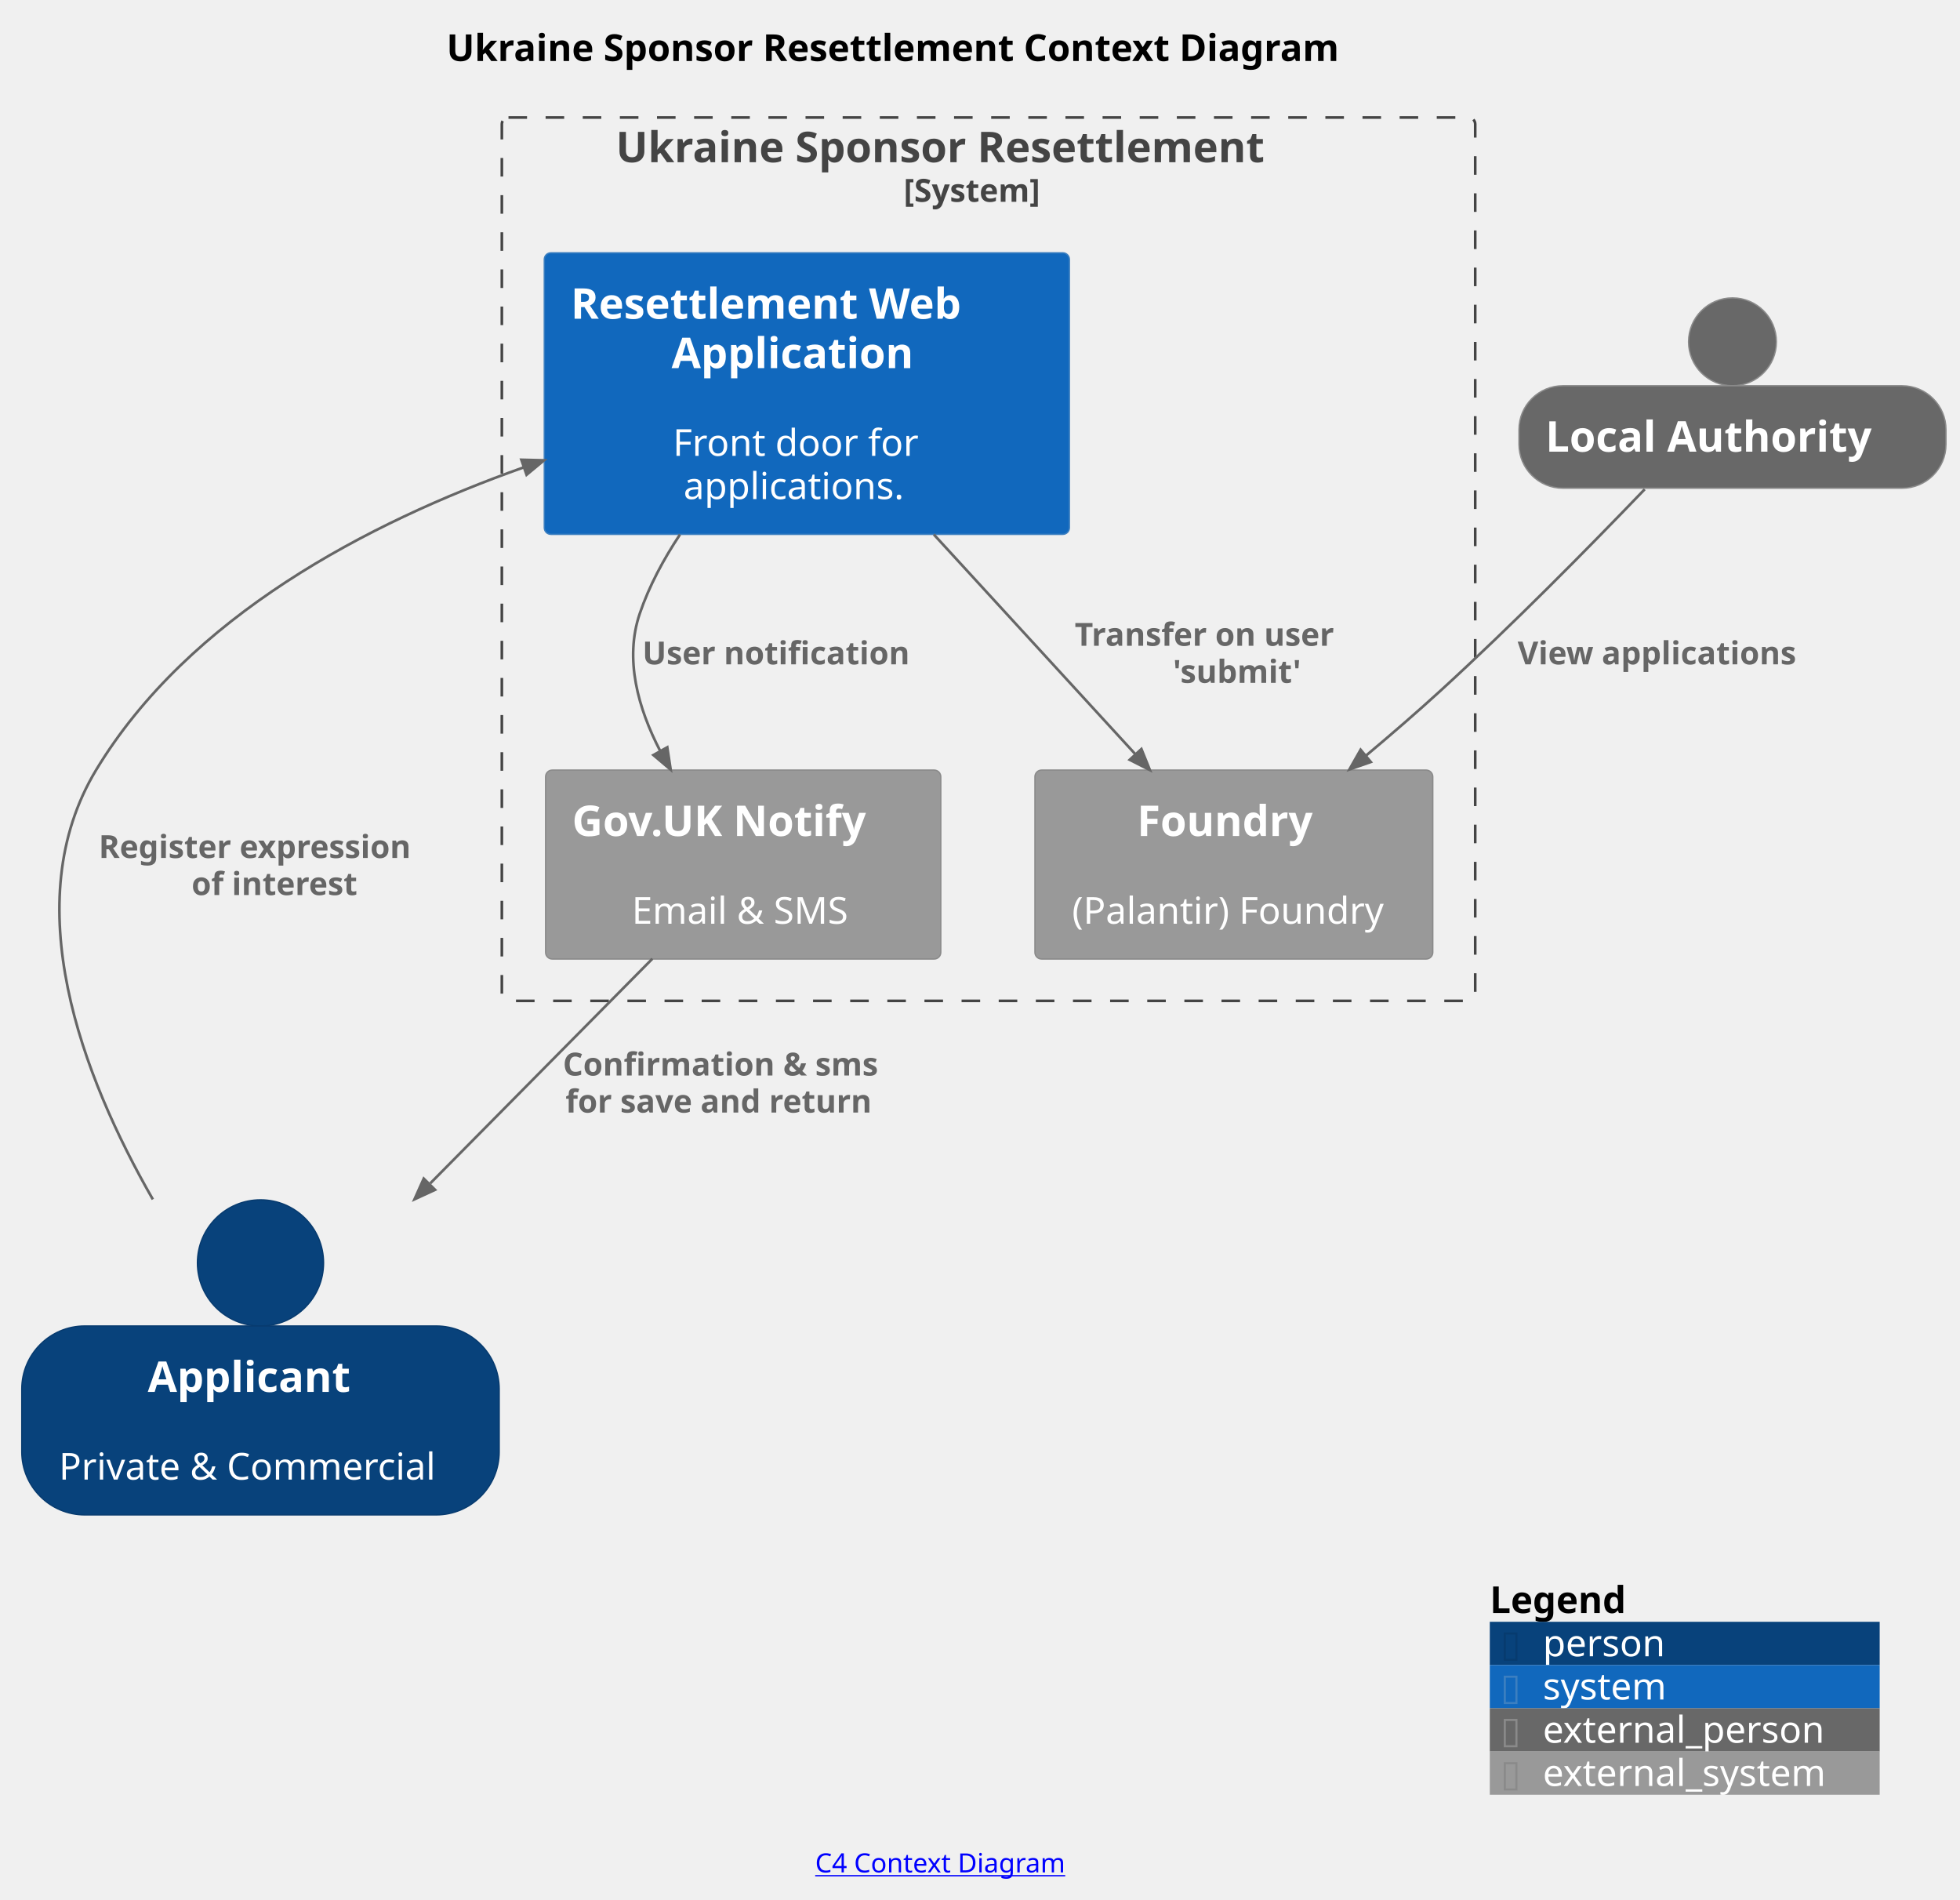
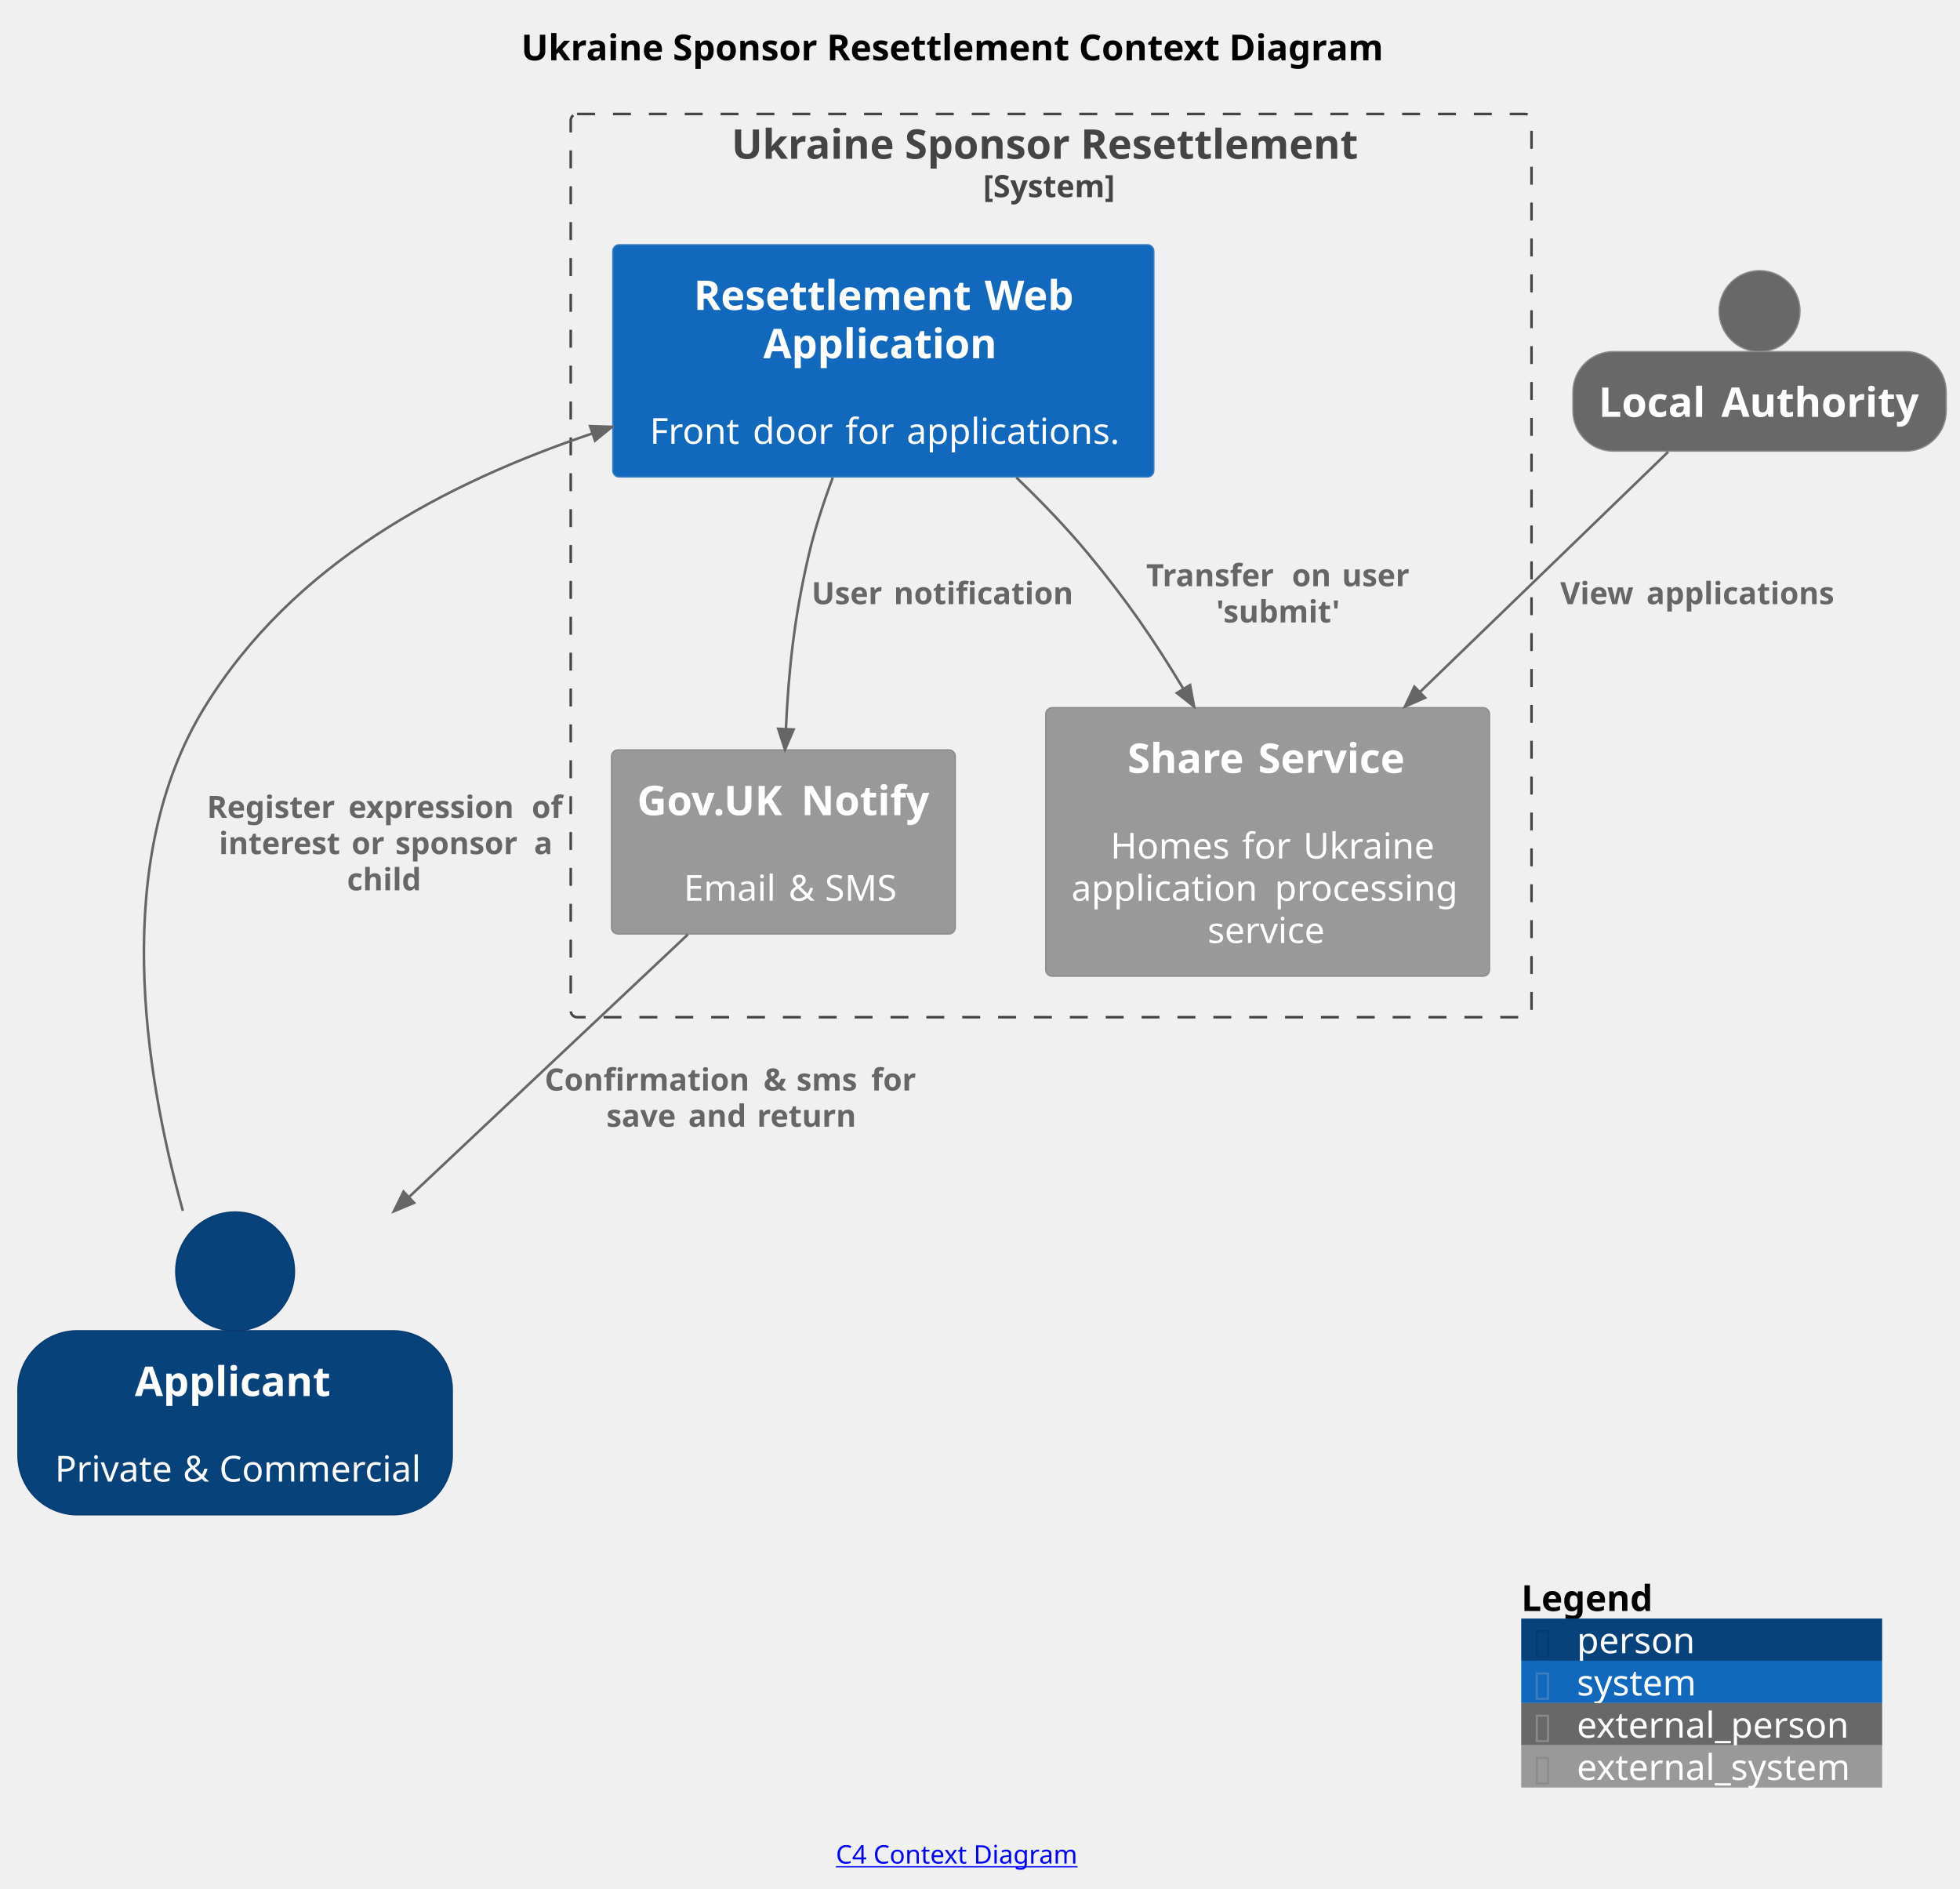
- <svg xmlns="http://www.w3.org/2000/svg" xmlns:xlink="http://www.w3.org/1999/xlink" contentStyleType="text/css" height="716px" preserveAspectRatio="none" style="width:739px;height:716px;background:#FFFFFF;" version="1.1" viewBox="0 0 739 716" width="739px" zoomAndPan="magnify">
+ <svg xmlns="http://www.w3.org/2000/svg" xmlns:xlink="http://www.w3.org/1999/xlink" contentStyleType="text/css" data-diagram-type="DESCRIPTION" height="737px" preserveAspectRatio="none" style="width:765px;height:737px;background:#FFFFFF;" version="1.1" viewBox="0 0 765 737" width="765px" zoomAndPan="magnify">
  <defs />
  <g>
-     <rect fill="none" height="26.297" id="_title" style="stroke:none;stroke-width:1.0;" width="399" x="163.358" y="5" />
-     <text fill="#000000" font-family="sans-serif" font-size="14" font-weight="bold" lengthAdjust="spacing" textLength="389" x="168.358" y="22.995">Ukraine Sponsor Resettlement Context Diagram</text>
-     <g id="cluster_system">
-       <rect fill="none" height="333" rx="2.5" ry="2.5" style="stroke:#444444;stroke-width:1.0;stroke-dasharray:7.0,7.0;" width="367" x="189.216" y="44.297" />
-       <text fill="#444444" font-family="sans-serif" font-size="16" font-weight="bold" lengthAdjust="spacing" textLength="281" x="232.216" y="61.148">Ukraine Sponsor Resettlement</text>
-       <text fill="#444444" font-family="sans-serif" font-size="12" font-weight="bold" lengthAdjust="spacing" textLength="64" x="340.716" y="76.061">[System]</text>
+     <g class="title" data-source-line="9">
+       <text fill="#000000" font-family="sans-serif" font-size="14" font-weight="bold" lengthAdjust="spacing" textLength="344.757" x="203.432" y="23.535">Ukraine Sponsor Resettlement Context Diagram</text>
    </g>
-     <g id="elem_resettlement_fe">
-       <rect fill="#1168BD" height="106.141" rx="2.5" ry="2.5" style="stroke:#3C7FC0;stroke-width:0.5;" width="198" x="205.216" y="95.297" />
-       <text fill="#FFFFFF" font-family="sans-serif" font-size="16" font-weight="bold" lengthAdjust="spacing" textLength="172" x="215.216" y="120.148">Resettlement Web</text>
-       <text fill="#FFFFFF" font-family="sans-serif" font-size="16" font-weight="bold" lengthAdjust="spacing" textLength="102" x="253.216" y="138.773">Application</text>
-       <text fill="#FFFFFF" font-family="sans-serif" font-size="14" lengthAdjust="spacing" textLength="4" x="302.216" y="155.542"> </text>
-       <text fill="#FFFFFF" font-family="sans-serif" font-size="14" lengthAdjust="spacing" textLength="101" x="253.716" y="171.839">Front door for</text>
-       <text fill="#FFFFFF" font-family="sans-serif" font-size="14" lengthAdjust="spacing" textLength="93" x="257.716" y="188.136">applications.</text>
+     <g class="cluster" data-entity="system" data-source-line="1660" data-uid="ent0004" id="cluster_system">
+       <rect fill="none" height="352.47" rx="2.5" ry="2.5" style="stroke:#444444;stroke-width:1;stroke-dasharray:7,7;" width="375" x="222.76" y="44.488" />
+       <text fill="#444444" font-family="sans-serif" font-size="16" font-weight="bold" lengthAdjust="spacing" textLength="249.492" x="285.514" y="61.957">Ukraine Sponsor Resettlement</text>
+       <text fill="#444444" font-family="sans-serif" font-size="12" font-weight="bold" lengthAdjust="spacing" textLength="53.062" x="383.729" y="76.934">[System]</text>
    </g>
-     <g id="elem_foundry">
-       <rect fill="#999999" height="71.219" rx="2.5" ry="2.5" style="stroke:#8A8A8A;stroke-width:0.5;" width="150" x="390.216" y="290.297" />
-       <text fill="#FFFFFF" font-family="sans-serif" font-size="16" font-weight="bold" lengthAdjust="spacing" textLength="73" x="428.716" y="315.148">Foundry</text>
-       <text fill="#FFFFFF" font-family="sans-serif" font-size="14" lengthAdjust="spacing" textLength="4" x="463.216" y="331.917"> </text>
-       <text fill="#FFFFFF" font-family="sans-serif" font-size="14" lengthAdjust="spacing" textLength="126" x="404.216" y="348.214">(Palantir) Foundry</text>
+     <g class="entity" data-entity="resettlement_fe" data-source-line="254" data-uid="ent0005" id="entity_resettlement_fe">
+       <rect fill="#1168BD" height="90.664" rx="2.5" ry="2.5" style="stroke:#3C7FC0;stroke-width:0.5;" width="211.181" x="239.17" y="95.488" />
+       <text fill="#FFFFFF" font-family="sans-serif" font-size="16" font-weight="bold" lengthAdjust="spacing" textLength="108.266" x="270.772" y="120.957">Resettlement</text>
+       <text fill="#FFFFFF" font-family="sans-serif" font-size="16" font-weight="bold" lengthAdjust="spacing" textLength="5.273" x="379.038" y="120.957"> </text>
+       <text fill="#FFFFFF" font-family="sans-serif" font-size="16" font-weight="bold" lengthAdjust="spacing" textLength="34.438" x="384.311" y="120.957">Web</text>
+       <text fill="#FFFFFF" font-family="sans-serif" font-size="16" font-weight="bold" lengthAdjust="spacing" textLength="93.727" x="297.897" y="139.801">Application</text>
+       <text fill="#FFFFFF" font-family="sans-serif" font-size="14" lengthAdjust="spacing" textLength="4.43" x="342.546" y="156.711"> </text>
+       <text fill="#FFFFFF" font-family="sans-serif" font-size="14" lengthAdjust="spacing" textLength="4.43" x="249.17" y="173.199"> </text>
+       <text fill="#FFFFFF" font-family="sans-serif" font-size="14" lengthAdjust="spacing" textLength="35.759" x="253.6" y="173.199">Front</text>
+       <text fill="#FFFFFF" font-family="sans-serif" font-size="14" lengthAdjust="spacing" textLength="4.43" x="289.358" y="173.199"> </text>
+       <text fill="#FFFFFF" font-family="sans-serif" font-size="14" lengthAdjust="spacing" textLength="31.739" x="293.788" y="173.199">door</text>
+       <text fill="#FFFFFF" font-family="sans-serif" font-size="14" lengthAdjust="spacing" textLength="4.43" x="325.527" y="173.199"> </text>
+       <text fill="#FFFFFF" font-family="sans-serif" font-size="14" lengthAdjust="spacing" textLength="19.476" x="329.957" y="173.199">for</text>
+       <text fill="#FFFFFF" font-family="sans-serif" font-size="14" lengthAdjust="spacing" textLength="4.43" x="349.433" y="173.199"> </text>
+       <text fill="#FFFFFF" font-family="sans-serif" font-size="14" lengthAdjust="spacing" textLength="86.488" x="353.862" y="173.199">applications.</text>
    </g>
-     <g id="elem_gov_notify">
-       <rect fill="#999999" height="71.219" rx="2.5" ry="2.5" style="stroke:#8A8A8A;stroke-width:0.5;" width="149" x="205.716" y="290.297" />
-       <text fill="#FFFFFF" font-family="sans-serif" font-size="16" font-weight="bold" lengthAdjust="spacing" textLength="129" x="215.716" y="315.148">Gov.UK Notify</text>
-       <text fill="#FFFFFF" font-family="sans-serif" font-size="14" lengthAdjust="spacing" textLength="4" x="278.216" y="331.917"> </text>
-       <text fill="#FFFFFF" font-family="sans-serif" font-size="14" lengthAdjust="spacing" textLength="88" x="238.216" y="348.214">Email &amp; SMS</text>
+     <g class="entity" data-entity="share" data-source-line="259" data-uid="ent0006" id="entity_share">
+       <rect fill="#999999" height="104.797" rx="2.5" ry="2.5" style="stroke:#8A8A8A;stroke-width:0.5;" width="173.2" x="408.16" y="276.158" />
+       <text fill="#FFFFFF" font-family="sans-serif" font-size="16" font-weight="bold" lengthAdjust="spacing" textLength="45.703" x="440.084" y="301.627">Share</text>
+       <text fill="#FFFFFF" font-family="sans-serif" font-size="16" font-weight="bold" lengthAdjust="spacing" textLength="5.273" x="485.787" y="301.627"> </text>
+       <text fill="#FFFFFF" font-family="sans-serif" font-size="16" font-weight="bold" lengthAdjust="spacing" textLength="58.375" x="491.061" y="301.627">Service</text>
+       <text fill="#FFFFFF" font-family="sans-serif" font-size="14" lengthAdjust="spacing" textLength="4.43" x="492.545" y="318.537"> </text>
+       <text fill="#FFFFFF" font-family="sans-serif" font-size="14" lengthAdjust="spacing" textLength="4.43" x="428.991" y="335.026"> </text>
+       <text fill="#FFFFFF" font-family="sans-serif" font-size="14" lengthAdjust="spacing" textLength="46.895" x="433.421" y="335.026">Homes</text>
+       <text fill="#FFFFFF" font-family="sans-serif" font-size="14" lengthAdjust="spacing" textLength="4.43" x="480.316" y="335.026"> </text>
+       <text fill="#FFFFFF" font-family="sans-serif" font-size="14" lengthAdjust="spacing" textLength="19.476" x="484.745" y="335.026">for</text>
+       <text fill="#FFFFFF" font-family="sans-serif" font-size="14" lengthAdjust="spacing" textLength="4.43" x="504.221" y="335.026"> </text>
+       <text fill="#FFFFFF" font-family="sans-serif" font-size="14" lengthAdjust="spacing" textLength="51.878" x="508.651" y="335.026">Ukraine</text>
+       <text fill="#FFFFFF" font-family="sans-serif" font-size="14" lengthAdjust="spacing" textLength="74.922" x="418.16" y="351.514">application</text>
+       <text fill="#FFFFFF" font-family="sans-serif" font-size="14" lengthAdjust="spacing" textLength="4.43" x="493.082" y="351.514"> </text>
+       <text fill="#FFFFFF" font-family="sans-serif" font-size="14" lengthAdjust="spacing" textLength="73.849" x="497.512" y="351.514">processing</text>
+       <text fill="#FFFFFF" font-family="sans-serif" font-size="14" lengthAdjust="spacing" textLength="46.929" x="471.296" y="368.002">service</text>
    </g>
-     <g id="elem_applicant">
-       <ellipse cx="98.216" cy="476.074" fill="#08427B" rx="23.777" ry="23.777" style="stroke:#073B6F;stroke-width:0.5;" />
-       <rect fill="#08427B" height="71.219" rx="23.777" ry="23.777" style="stroke:#073B6F;stroke-width:0.5;" width="180" x="8.216" y="499.85" />
-       <text fill="#FFFFFF" font-family="sans-serif" font-size="16" font-weight="bold" lengthAdjust="spacing" textLength="85" x="55.716" y="524.702">Applicant</text>
-       <text fill="#FFFFFF" font-family="sans-serif" font-size="14" lengthAdjust="spacing" textLength="4" x="96.216" y="541.471"> </text>
-       <text fill="#FFFFFF" font-family="sans-serif" font-size="14" lengthAdjust="spacing" textLength="156" x="22.216" y="557.767">Private &amp; Commercial</text>
+     <g class="entity" data-entity="gov_notify" data-source-line="259" data-uid="ent0007" id="entity_gov_notify">
+       <rect fill="#999999" height="71.82" rx="2.5" ry="2.5" style="stroke:#8A8A8A;stroke-width:0.5;" width="134.172" x="238.68" y="292.648" />
+       <text fill="#FFFFFF" font-family="sans-serif" font-size="16" font-weight="bold" lengthAdjust="spacing" textLength="58.734" x="248.68" y="318.117">Gov.UK</text>
+       <text fill="#FFFFFF" font-family="sans-serif" font-size="16" font-weight="bold" lengthAdjust="spacing" textLength="5.273" x="307.414" y="318.117"> </text>
+       <text fill="#FFFFFF" font-family="sans-serif" font-size="16" font-weight="bold" lengthAdjust="spacing" textLength="50.164" x="312.688" y="318.117">Notify</text>
+       <text fill="#FFFFFF" font-family="sans-serif" font-size="14" lengthAdjust="spacing" textLength="4.43" x="303.551" y="335.027"> </text>
+       <text fill="#FFFFFF" font-family="sans-serif" font-size="14" lengthAdjust="spacing" textLength="4.43" x="262.43" y="351.515"> </text>
+       <text fill="#FFFFFF" font-family="sans-serif" font-size="14" lengthAdjust="spacing" textLength="36.483" x="266.859" y="351.515">Email</text>
+       <text fill="#FFFFFF" font-family="sans-serif" font-size="14" lengthAdjust="spacing" textLength="4.43" x="303.343" y="351.515"> </text>
+       <text fill="#FFFFFF" font-family="sans-serif" font-size="14" lengthAdjust="spacing" textLength="9.762" x="307.772" y="351.515">&amp;</text>
+       <text fill="#FFFFFF" font-family="sans-serif" font-size="14" lengthAdjust="spacing" textLength="4.43" x="317.534" y="351.515"> </text>
+       <text fill="#FFFFFF" font-family="sans-serif" font-size="14" lengthAdjust="spacing" textLength="27.139" x="321.964" y="351.515">SMS</text>
    </g>
-     <g id="elem_las">
-       <ellipse cx="653.216" cy="128.857" fill="#686868" rx="16.56" ry="16.56" style="stroke:#8A8A8A;stroke-width:0.5;" />
-       <rect fill="#686868" height="38.625" rx="16.56" ry="16.56" style="stroke:#8A8A8A;stroke-width:0.5;" width="161" x="572.716" y="145.417" />
-       <text fill="#FFFFFF" font-family="sans-serif" font-size="16" font-weight="bold" lengthAdjust="spacing" textLength="141" x="582.716" y="170.269">Local Authority</text>
+     <g class="entity" data-entity="applicant" data-source-line="235" data-uid="ent0002" id="entity_applicant">
+       <ellipse cx="91.765" cy="496.13" fill="#08427B" rx="23.172" ry="23.172" style="stroke:#073B6F;stroke-width:0.5;" />
+       <rect fill="#08427B" height="71.82" rx="23.172" ry="23.172" style="stroke:#073B6F;stroke-width:0.5;" width="169.529" x="7" y="519.303" />
+       <text fill="#FFFFFF" font-family="sans-serif" font-size="16" font-weight="bold" lengthAdjust="spacing" textLength="78.305" x="52.612" y="544.771">Applicant</text>
+       <text fill="#FFFFFF" font-family="sans-serif" font-size="14" lengthAdjust="spacing" textLength="4.43" x="89.55" y="561.681"> </text>
+       <text fill="#FFFFFF" font-family="sans-serif" font-size="14" lengthAdjust="spacing" textLength="4.43" x="17" y="578.17"> </text>
+       <text fill="#FFFFFF" font-family="sans-serif" font-size="14" lengthAdjust="spacing" textLength="45.527" x="21.43" y="578.17">Private</text>
+       <text fill="#FFFFFF" font-family="sans-serif" font-size="14" lengthAdjust="spacing" textLength="4.43" x="66.957" y="578.17"> </text>
+       <text fill="#FFFFFF" font-family="sans-serif" font-size="14" lengthAdjust="spacing" textLength="9.762" x="71.387" y="578.17">&amp;</text>
+       <text fill="#FFFFFF" font-family="sans-serif" font-size="14" lengthAdjust="spacing" textLength="4.43" x="81.148" y="578.17"> </text>
+       <text fill="#FFFFFF" font-family="sans-serif" font-size="14" lengthAdjust="spacing" textLength="80.951" x="85.578" y="578.17">Commercial</text>
    </g>
-     <g id="link_applicant_resettlement_fe">
-       <path d="M57.634,452.13 C30.928,405.614 6,340.337 36.216,290.297 C71.198,232.365 138.757,197.043 197.289,176.241 " fill="none" id="applicant-to-resettlement_fe" style="stroke:#666666;stroke-width:1.0;" />
-       <polygon fill="#666666" points="205.115,173.526,196.574,173.313,198.54,178.982,205.115,173.526" style="stroke:#666666;stroke-width:1.0;" />
-       <text fill="#666666" font-family="sans-serif" font-size="12" font-weight="bold" lengthAdjust="spacing" textLength="146" x="37.216" y="323.435">Register expression</text>
-       <text fill="#666666" font-family="sans-serif" font-size="12" font-weight="bold" lengthAdjust="spacing" textLength="80" x="72.216" y="337.404">of interest</text>
+     <g class="entity" data-entity="las" data-source-line="246" data-uid="ent0003" id="entity_las">
+       <ellipse cx="686.765" cy="121.407" fill="#686868" rx="15.799" ry="15.799" style="stroke:#8A8A8A;stroke-width:0.5;" />
+       <rect fill="#686868" height="38.844" rx="15.799" ry="15.799" style="stroke:#8A8A8A;stroke-width:0.5;" width="145.711" x="613.91" y="137.206" />
+       <text fill="#FFFFFF" font-family="sans-serif" font-size="16" font-weight="bold" lengthAdjust="spacing" textLength="42.648" x="623.91" y="162.675">Local</text>
+       <text fill="#FFFFFF" font-family="sans-serif" font-size="16" font-weight="bold" lengthAdjust="spacing" textLength="5.273" x="666.558" y="162.675"> </text>
+       <text fill="#FFFFFF" font-family="sans-serif" font-size="16" font-weight="bold" lengthAdjust="spacing" textLength="77.789" x="671.832" y="162.675">Authority</text>
    </g>
-     <g id="link_resettlement_fe_gov_notify">
-       <path d="M256.375,201.5 C250.16,210.845 244.739,220.928 241.216,231.297 C235.377,248.482 240.582,267.006 248.877,282.996 " fill="none" id="resettlement_fe-to-gov_notify" style="stroke:#666666;stroke-width:1.0;" />
-       <polygon fill="#666666" points="252.877,290.151,251.593,281.704,246.355,284.631,252.877,290.151" style="stroke:#666666;stroke-width:1.0;" />
-       <text fill="#666666" font-family="sans-serif" font-size="12" font-weight="bold" lengthAdjust="spacing" textLength="123" x="242.216" y="250.435">User notification</text>
+     <g class="link" data-entity-1="applicant" data-entity-2="resettlement_fe" data-source-line="1773" data-uid="lnk8" id="link_applicant_resettlement_fe">
+       <path d="M71.36,472.488 C56.08,417.598 43.42,335.328 79.76,276.158 C114.45,219.678 173.51,188.616 231.28,169.126" fill="none" id="applicant-to-resettlement_fe" style="stroke:#666666;stroke-width:1;" />
+       <polygon fill="#666666" points="238.86,166.568,230.321,166.283,232.239,171.968,238.86,166.568" style="stroke:#666666;stroke-width:1;" />
+       <text fill="#666666" font-family="sans-serif" font-size="12" font-weight="bold" lengthAdjust="spacing" textLength="51.264" x="80.76" y="319.16">Register</text>
+       <text fill="#666666" font-family="sans-serif" font-size="12" font-weight="bold" lengthAdjust="spacing" textLength="3.955" x="132.024" y="319.16"> </text>
+       <text fill="#666666" font-family="sans-serif" font-size="12" font-weight="bold" lengthAdjust="spacing" textLength="67.576" x="135.979" y="319.16">expression</text>
+       <text fill="#666666" font-family="sans-serif" font-size="12" font-weight="bold" lengthAdjust="spacing" textLength="3.955" x="203.555" y="319.16"> </text>
+       <text fill="#666666" font-family="sans-serif" font-size="12" font-weight="bold" lengthAdjust="spacing" textLength="12.639" x="207.51" y="319.16">of</text>
+       <text fill="#666666" font-family="sans-serif" font-size="12" font-weight="bold" lengthAdjust="spacing" textLength="47.812" x="85.436" y="333.293">interest</text>
+       <text fill="#666666" font-family="sans-serif" font-size="12" font-weight="bold" lengthAdjust="spacing" textLength="3.955" x="133.248" y="333.293"> </text>
+       <text fill="#666666" font-family="sans-serif" font-size="12" font-weight="bold" lengthAdjust="spacing" textLength="13.119" x="137.203" y="333.293">or</text>
+       <text fill="#666666" font-family="sans-serif" font-size="12" font-weight="bold" lengthAdjust="spacing" textLength="3.955" x="150.322" y="333.293"> </text>
+       <text fill="#666666" font-family="sans-serif" font-size="12" font-weight="bold" lengthAdjust="spacing" textLength="50.185" x="154.278" y="333.293">sponsor</text>
+       <text fill="#666666" font-family="sans-serif" font-size="12" font-weight="bold" lengthAdjust="spacing" textLength="3.955" x="204.463" y="333.293"> </text>
+       <text fill="#666666" font-family="sans-serif" font-size="12" font-weight="bold" lengthAdjust="spacing" textLength="7.055" x="208.418" y="333.293">a</text>
+       <text fill="#666666" font-family="sans-serif" font-size="12" font-weight="bold" lengthAdjust="spacing" textLength="30.023" x="135.443" y="347.425">child</text>
    </g>
-     <g id="link_resettlement_fe_foundry">
-       <path d="M352.085,201.478 C376.353,227.931 405.384,259.576 427.961,284.186 " fill="none" id="resettlement_fe-to-foundry" style="stroke:#666666;stroke-width:1.0;" />
-       <polygon fill="#666666" points="433.555,290.284,430.358,282.361,425.937,286.417,433.555,290.284" style="stroke:#666666;stroke-width:1.0;" />
-       <text fill="#666666" font-family="sans-serif" font-size="12" font-weight="bold" lengthAdjust="spacing" textLength="125" x="405.216" y="243.435">Transfer on user</text>
-       <text fill="#666666" font-family="sans-serif" font-size="12" font-weight="bold" lengthAdjust="spacing" textLength="55" x="442.216" y="257.404">'submit'</text>
+     <g class="link" data-entity-1="resettlement_fe" data-entity-2="gov_notify" data-source-line="1773" data-uid="lnk9" id="link_resettlement_fe_gov_notify">
+       <path d="M325.04,186.378 C321.43,196.038 318.08,206.308 315.76,216.158 C309.86,241.298 307.755,262.397 306.745,284.537" fill="none" id="resettlement_fe-to-gov_notify" style="stroke:#666666;stroke-width:1;" />
+       <polygon fill="#666666" points="306.38,292.528,309.741,284.673,303.748,284.4,306.38,292.528" style="stroke:#666666;stroke-width:1;" />
+       <text fill="#666666" font-family="sans-serif" font-size="12" font-weight="bold" lengthAdjust="spacing" textLength="28.107" x="316.76" y="235.76">User</text>
+       <text fill="#666666" font-family="sans-serif" font-size="12" font-weight="bold" lengthAdjust="spacing" textLength="3.955" x="344.867" y="235.76"> </text>
+       <text fill="#666666" font-family="sans-serif" font-size="12" font-weight="bold" lengthAdjust="spacing" textLength="70.939" x="348.822" y="235.76">notification</text>
    </g>
-     <g id="link_las_foundry">
-       <path d="M620.125,184.438 C598.717,206.727 569.952,235.863 543.216,260.297 C534.278,268.465 524.501,276.909 514.983,284.889 " fill="none" id="las-to-foundry" style="stroke:#666666;stroke-width:1.0;" />
-       <polygon fill="#666666" points="508.778,290.058,516.845,287.242,513.004,282.632,508.778,290.058" style="stroke:#666666;stroke-width:1.0;" />
-       <text fill="#666666" font-family="sans-serif" font-size="12" font-weight="bold" lengthAdjust="spacing" textLength="126" x="572.216" y="250.435">View applications</text>
+     <g class="link" data-entity-1="resettlement_fe" data-entity-2="share" data-source-line="1773" data-uid="lnk10" id="link_resettlement_fe_share">
+       <path d="M396.69,186.338 C406.48,195.748 416.3,205.938 424.76,216.158 C439.91,234.458 450.175,249.42 461.925,268.88" fill="none" id="resettlement_fe-to-share" style="stroke:#666666;stroke-width:1;" />
+       <polygon fill="#666666" points="466.06,275.728,464.493,267.329,459.357,270.43,466.06,275.728" style="stroke:#666666;stroke-width:1;" />
+       <text fill="#666666" font-family="sans-serif" font-size="12" font-weight="bold" lengthAdjust="spacing" textLength="52.916" x="447.36" y="228.76">Transfer</text>
+       <text fill="#666666" font-family="sans-serif" font-size="12" font-weight="bold" lengthAdjust="spacing" textLength="3.955" x="500.276" y="228.76"> </text>
+       <text fill="#666666" font-family="sans-serif" font-size="12" font-weight="bold" lengthAdjust="spacing" textLength="15.545" x="504.231" y="228.76">on</text>
+       <text fill="#666666" font-family="sans-serif" font-size="12" font-weight="bold" lengthAdjust="spacing" textLength="3.955" x="519.776" y="228.76"> </text>
+       <text fill="#666666" font-family="sans-serif" font-size="12" font-weight="bold" lengthAdjust="spacing" textLength="27.152" x="523.731" y="228.76">user</text>
+       <text fill="#666666" font-family="sans-serif" font-size="12" font-weight="bold" lengthAdjust="spacing" textLength="48.949" x="474.647" y="242.893">'submit'</text>
    </g>
-     <g id="link_gov_notify_applicant">
-       <path d="M245.983,361.406 C222.431,385.217 190.431,417.569 162.232,446.077 " fill="none" id="gov_notify-to-applicant" style="stroke:#666666;stroke-width:1.0;" />
-       <polygon fill="#666666" points="156.277,452.098,164.036,448.52,159.77,444.301,156.277,452.098" style="stroke:#666666;stroke-width:1.0;" />
-       <text fill="#666666" font-family="sans-serif" font-size="12" font-weight="bold" lengthAdjust="spacing" textLength="142" x="212.216" y="405.435">Confirmation &amp; sms</text>
-       <text fill="#666666" font-family="sans-serif" font-size="12" font-weight="bold" lengthAdjust="spacing" textLength="144" x="213.216" y="419.404">for save and return</text>
+     <g class="link" data-entity-1="las" data-entity-2="share" data-source-line="1773" data-uid="lnk11" id="link_las_share">
+       <path d="M651.1,176.328 C622.25,204.228 586.929,238.395 554.129,270.135" fill="none" id="las-to-share" style="stroke:#666666;stroke-width:1;" />
+       <polygon fill="#666666" points="548.38,275.698,556.215,272.291,552.043,267.979,548.38,275.698" style="stroke:#666666;stroke-width:1;" />
+       <text fill="#666666" font-family="sans-serif" font-size="12" font-weight="bold" lengthAdjust="spacing" textLength="29.672" x="608.96" y="235.76">View</text>
+       <text fill="#666666" font-family="sans-serif" font-size="12" font-weight="bold" lengthAdjust="spacing" textLength="3.955" x="638.632" y="235.76"> </text>
+       <text fill="#666666" font-family="sans-serif" font-size="12" font-weight="bold" lengthAdjust="spacing" textLength="75.299" x="642.587" y="235.76">applications</text>
    </g>
-     <rect fill="none" height="95.484" id="_legend" rx="7.5" ry="7.5" style="stroke:none;stroke-width:1.0;" width="157" x="556.716" y="588.069" />
-     <rect fill="none" height="16.297" style="stroke:none;stroke-width:1.0;" width="147" x="561.716" y="595.069" />
-     <text fill="#000000" font-family="sans-serif" font-size="14" font-weight="bold" lengthAdjust="spacing" textLength="57" x="561.716" y="608.064">Legend</text>
-     <text fill="#FFFFFF" font-family="sans-serif" font-size="14" lengthAdjust="spacing" textLength="4" x="618.716" y="608.064"> </text>
-     <rect fill="#08427B" height="16.297" style="stroke:none;stroke-width:1.0;" width="147" x="561.716" y="611.366" />
-     <text fill="#073B6F" font-family="sans-serif" font-size="14" lengthAdjust="spacing" textLength="8" x="565.716" y="624.361">▯</text>
-     <text fill="#FFFFFF" font-family="sans-serif" font-size="14" lengthAdjust="spacing" textLength="4" x="573.716" y="624.361"> </text>
-     <text fill="#FFFFFF" font-family="sans-serif" font-size="14" lengthAdjust="spacing" textLength="50" x="581.716" y="624.361">person</text>
-     <text fill="#FFFFFF" font-family="sans-serif" font-size="14" lengthAdjust="spacing" textLength="4" x="635.716" y="624.361"> </text>
-     <rect fill="#1168BD" height="16.297" style="stroke:none;stroke-width:1.0;" width="147" x="561.716" y="627.663" />
-     <text fill="#3C7FC0" font-family="sans-serif" font-size="14" lengthAdjust="spacing" textLength="8" x="565.716" y="640.658">▯</text>
-     <text fill="#FFFFFF" font-family="sans-serif" font-size="14" lengthAdjust="spacing" textLength="4" x="573.716" y="640.658"> </text>
-     <text fill="#FFFFFF" font-family="sans-serif" font-size="14" lengthAdjust="spacing" textLength="52" x="581.716" y="640.658">system</text>
-     <text fill="#FFFFFF" font-family="sans-serif" font-size="14" lengthAdjust="spacing" textLength="4" x="637.716" y="640.658"> </text>
-     <rect fill="#686868" height="16.297" style="stroke:none;stroke-width:1.0;" width="147" x="561.716" y="643.96" />
-     <text fill="#8A8A8A" font-family="sans-serif" font-size="14" lengthAdjust="spacing" textLength="8" x="565.716" y="656.955">▯</text>
-     <text fill="#FFFFFF" font-family="sans-serif" font-size="14" lengthAdjust="spacing" textLength="4" x="573.716" y="656.955"> </text>
-     <text fill="#FFFFFF" font-family="sans-serif" font-size="14" lengthAdjust="spacing" textLength="117" x="581.716" y="656.955">external_person</text>
-     <text fill="#FFFFFF" font-family="sans-serif" font-size="14" lengthAdjust="spacing" textLength="4" x="702.716" y="656.955"> </text>
-     <rect fill="#999999" height="16.297" style="stroke:none;stroke-width:1.0;" width="147" x="561.716" y="660.257" />
-     <text fill="#8A8A8A" font-family="sans-serif" font-size="14" lengthAdjust="spacing" textLength="8" x="565.716" y="673.252">▯</text>
-     <text fill="#FFFFFF" font-family="sans-serif" font-size="14" lengthAdjust="spacing" textLength="4" x="573.716" y="673.252"> </text>
-     <text fill="#FFFFFF" font-family="sans-serif" font-size="14" lengthAdjust="spacing" textLength="119" x="581.716" y="673.252">external_system</text>
-     <text fill="#FFFFFF" font-family="sans-serif" font-size="14" lengthAdjust="spacing" textLength="4" x="704.716" y="673.252"> </text>
-     <line style="stroke:none;stroke-width:1.0;" x1="561.716" x2="708.716" y1="595.069" y2="595.069" />
-     <line style="stroke:none;stroke-width:1.0;" x1="561.716" x2="708.716" y1="611.366" y2="611.366" />
-     <line style="stroke:none;stroke-width:1.0;" x1="561.716" x2="708.716" y1="627.663" y2="627.663" />
-     <line style="stroke:none;stroke-width:1.0;" x1="561.716" x2="708.716" y1="643.96" y2="643.96" />
-     <line style="stroke:none;stroke-width:1.0;" x1="561.716" x2="708.716" y1="660.257" y2="660.257" />
-     <line style="stroke:none;stroke-width:1.0;" x1="561.716" x2="708.716" y1="676.553" y2="676.553" />
-     <line style="stroke:none;stroke-width:1.0;" x1="561.716" x2="561.716" y1="595.069" y2="676.553" />
-     <line style="stroke:none;stroke-width:1.0;" x1="708.716" x2="708.716" y1="595.069" y2="676.553" />
-     <rect fill="none" height="11.641" style="stroke:none;stroke-width:1.0;" width="111" x="307.358" y="696.553" />
-     <a href="https://c4model.com/#CoreDiagrams" target="_top" title="https://c4model.com/#CoreDiagrams" xlink:actuate="onRequest" xlink:href="https://c4model.com/#CoreDiagrams" xlink:show="new" xlink:title="https://c4model.com/#CoreDiagrams" xlink:type="simple">
-       <text fill="#0000FF" font-family="sans-serif" font-size="10" lengthAdjust="spacing" text-decoration="underline" textLength="111" x="307.358" y="705.836">C4 Context Diagram</text>
-     </a>
+     <g class="link" data-entity-1="gov_notify" data-entity-2="applicant" data-source-line="1773" data-uid="lnk12" id="link_gov_notify_applicant">
+       <path d="M268.49,364.648 C236.87,394.418 196.705,432.235 159.555,467.205" fill="none" id="gov_notify-to-applicant" style="stroke:#666666;stroke-width:1;" />
+       <polygon fill="#666666" points="153.73,472.688,161.611,469.389,157.499,465.021,153.73,472.688" style="stroke:#666666;stroke-width:1;" />
+       <text fill="#666666" font-family="sans-serif" font-size="12" font-weight="bold" lengthAdjust="spacing" textLength="81.428" x="212.58" y="425.56">Confirmation</text>
+       <text fill="#666666" font-family="sans-serif" font-size="12" font-weight="bold" lengthAdjust="spacing" textLength="3.955" x="294.008" y="425.56"> </text>
+       <text fill="#666666" font-family="sans-serif" font-size="12" font-weight="bold" lengthAdjust="spacing" textLength="8.935" x="297.963" y="425.56">&amp;</text>
+       <text fill="#666666" font-family="sans-serif" font-size="12" font-weight="bold" lengthAdjust="spacing" textLength="3.955" x="306.898" y="425.56"> </text>
+       <text fill="#666666" font-family="sans-serif" font-size="12" font-weight="bold" lengthAdjust="spacing" textLength="25.207" x="310.853" y="425.56">sms</text>
+       <text fill="#666666" font-family="sans-serif" font-size="12" font-weight="bold" lengthAdjust="spacing" textLength="3.955" x="336.06" y="425.56"> </text>
+       <text fill="#666666" font-family="sans-serif" font-size="12" font-weight="bold" lengthAdjust="spacing" textLength="18.094" x="340.015" y="425.56">for</text>
+       <text fill="#666666" font-family="sans-serif" font-size="12" font-weight="bold" lengthAdjust="spacing" textLength="27.99" x="236.668" y="439.693">save</text>
+       <text fill="#666666" font-family="sans-serif" font-size="12" font-weight="bold" lengthAdjust="spacing" textLength="3.955" x="264.658" y="439.693"> </text>
+       <text fill="#666666" font-family="sans-serif" font-size="12" font-weight="bold" lengthAdjust="spacing" textLength="22.887" x="268.613" y="439.693">and</text>
+       <text fill="#666666" font-family="sans-serif" font-size="12" font-weight="bold" lengthAdjust="spacing" textLength="3.955" x="291.5" y="439.693"> </text>
+       <text fill="#666666" font-family="sans-serif" font-size="12" font-weight="bold" lengthAdjust="spacing" textLength="38.566" x="295.455" y="439.693">return</text>
+     </g>
+     <g class="legend" data-source-line="1569">
+       <rect fill="none" height="16.488" style="stroke:none;stroke-width:1;" width="140.889" x="593.732" y="615.123" />
+       <text fill="#000000" font-family="sans-serif" font-size="14" font-weight="bold" lengthAdjust="spacing" textLength="52.254" x="593.732" y="628.658">Legend</text>
+       <text fill="#FFFFFF" font-family="sans-serif" font-size="14" lengthAdjust="spacing" textLength="4.43" x="650.6" y="628.658"> </text>
+       <rect fill="#08427B" height="16.488" style="stroke:none;stroke-width:1;" width="140.889" x="593.732" y="631.611" />
+       <text fill="#073B6F" font-family="sans-serif" font-size="14" lengthAdjust="spacing" textLength="8.429" x="598.162" y="645.146">▯</text>
+       <text fill="#FFFFFF" font-family="sans-serif" font-size="14" lengthAdjust="spacing" textLength="4.43" x="606.591" y="645.146"> </text>
+       <text fill="#FFFFFF" font-family="sans-serif" font-size="14" lengthAdjust="spacing" textLength="46.765" x="615.45" y="645.146">person</text>
+       <text fill="#FFFFFF" font-family="sans-serif" font-size="14" lengthAdjust="spacing" textLength="4.43" x="666.644" y="645.146"> </text>
+       <rect fill="#1168BD" height="16.488" style="stroke:none;stroke-width:1;" width="140.889" x="593.732" y="648.099" />
+       <text fill="#3C7FC0" font-family="sans-serif" font-size="14" lengthAdjust="spacing" textLength="8.429" x="598.162" y="661.635">▯</text>
+       <text fill="#FFFFFF" font-family="sans-serif" font-size="14" lengthAdjust="spacing" textLength="4.43" x="606.591" y="661.635"> </text>
+       <text fill="#FFFFFF" font-family="sans-serif" font-size="14" lengthAdjust="spacing" textLength="47.694" x="615.45" y="661.635">system</text>
+       <text fill="#FFFFFF" font-family="sans-serif" font-size="14" lengthAdjust="spacing" textLength="4.43" x="667.574" y="661.635"> </text>
+       <rect fill="#686868" height="16.488" style="stroke:none;stroke-width:1;" width="140.889" x="593.732" y="664.588" />
+       <text fill="#8A8A8A" font-family="sans-serif" font-size="14" lengthAdjust="spacing" textLength="8.429" x="598.162" y="678.123">▯</text>
+       <text fill="#FFFFFF" font-family="sans-serif" font-size="14" lengthAdjust="spacing" textLength="4.43" x="606.591" y="678.123"> </text>
+       <text fill="#FFFFFF" font-family="sans-serif" font-size="14" lengthAdjust="spacing" textLength="109.382" x="615.45" y="678.123">external_person</text>
+       <text fill="#FFFFFF" font-family="sans-serif" font-size="14" lengthAdjust="spacing" textLength="4.43" x="729.262" y="678.123"> </text>
+       <rect fill="#999999" height="16.488" style="stroke:none;stroke-width:1;" width="140.889" x="593.732" y="681.076" />
+       <text fill="#8A8A8A" font-family="sans-serif" font-size="14" lengthAdjust="spacing" textLength="8.429" x="598.162" y="694.611">▯</text>
+       <text fill="#FFFFFF" font-family="sans-serif" font-size="14" lengthAdjust="spacing" textLength="4.43" x="606.591" y="694.611"> </text>
+       <text fill="#FFFFFF" font-family="sans-serif" font-size="14" lengthAdjust="spacing" textLength="110.311" x="615.45" y="694.611">external_system</text>
+       <text fill="#FFFFFF" font-family="sans-serif" font-size="14" lengthAdjust="spacing" textLength="4.43" x="730.191" y="694.611"> </text>
+       <line style="stroke:none;stroke-width:1;" x1="593.732" x2="734.621" y1="615.123" y2="615.123" />
+       <line style="stroke:none;stroke-width:1;" x1="593.732" x2="734.621" y1="631.611" y2="631.611" />
+       <line style="stroke:none;stroke-width:1;" x1="593.732" x2="734.621" y1="648.099" y2="648.099" />
+       <line style="stroke:none;stroke-width:1;" x1="593.732" x2="734.621" y1="664.588" y2="664.588" />
+       <line style="stroke:none;stroke-width:1;" x1="593.732" x2="734.621" y1="681.076" y2="681.076" />
+       <line style="stroke:none;stroke-width:1;" x1="593.732" x2="734.621" y1="697.564" y2="697.564" />
+       <line style="stroke:none;stroke-width:1;" x1="593.732" x2="593.732" y1="615.123" y2="697.564" />
+       <line style="stroke:none;stroke-width:1;" x1="734.621" x2="734.621" y1="615.123" y2="697.564" />
+     </g>
+     <g class="footer" data-source-line="28">
+       <a href="https://c4model.com/#CoreDiagrams" target="_top" title="https://c4model.com/#CoreDiagrams" xlink:actuate="onRequest" xlink:href="https://c4model.com/#CoreDiagrams" xlink:show="new" xlink:title="https://c4model.com/#CoreDiagrams" xlink:type="simple">
+         <text fill="#0000FF" font-family="sans-serif" font-size="10" lengthAdjust="spacing" text-decoration="underline" textLength="99.111" x="326.255" y="727.232">C4 Context Diagram</text>
+       </a>
+     </g>
  </g>
</svg>
